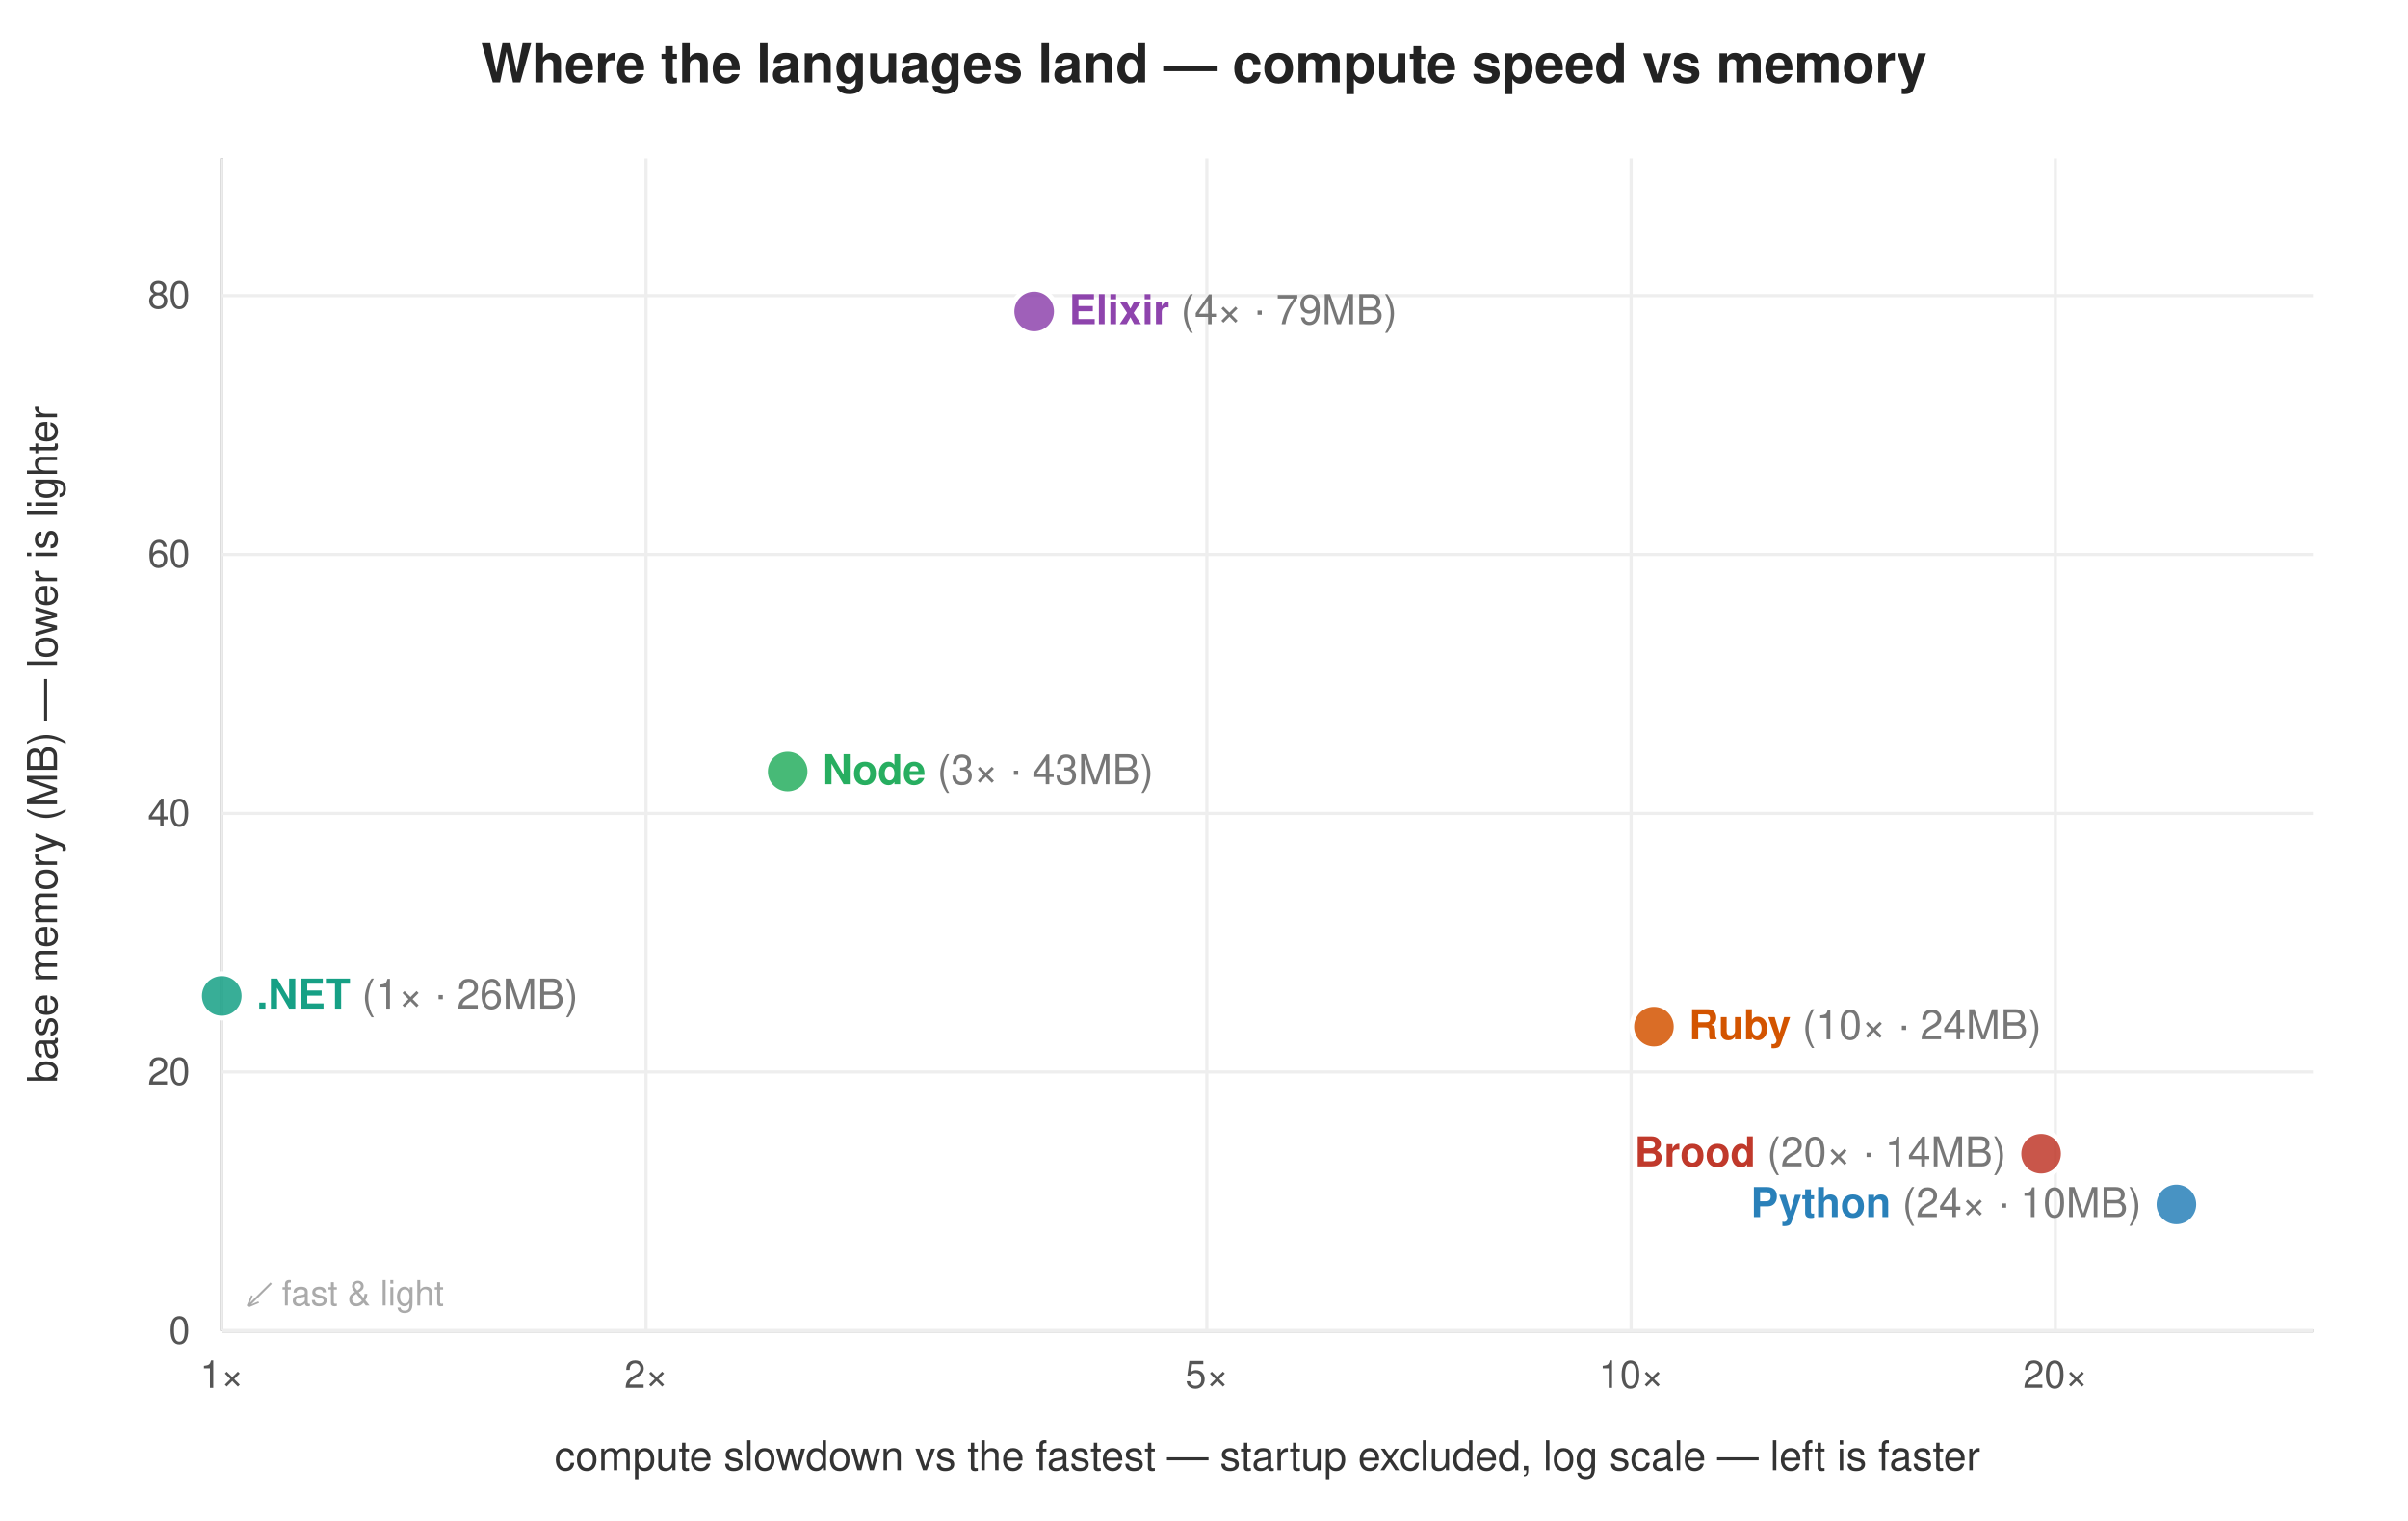
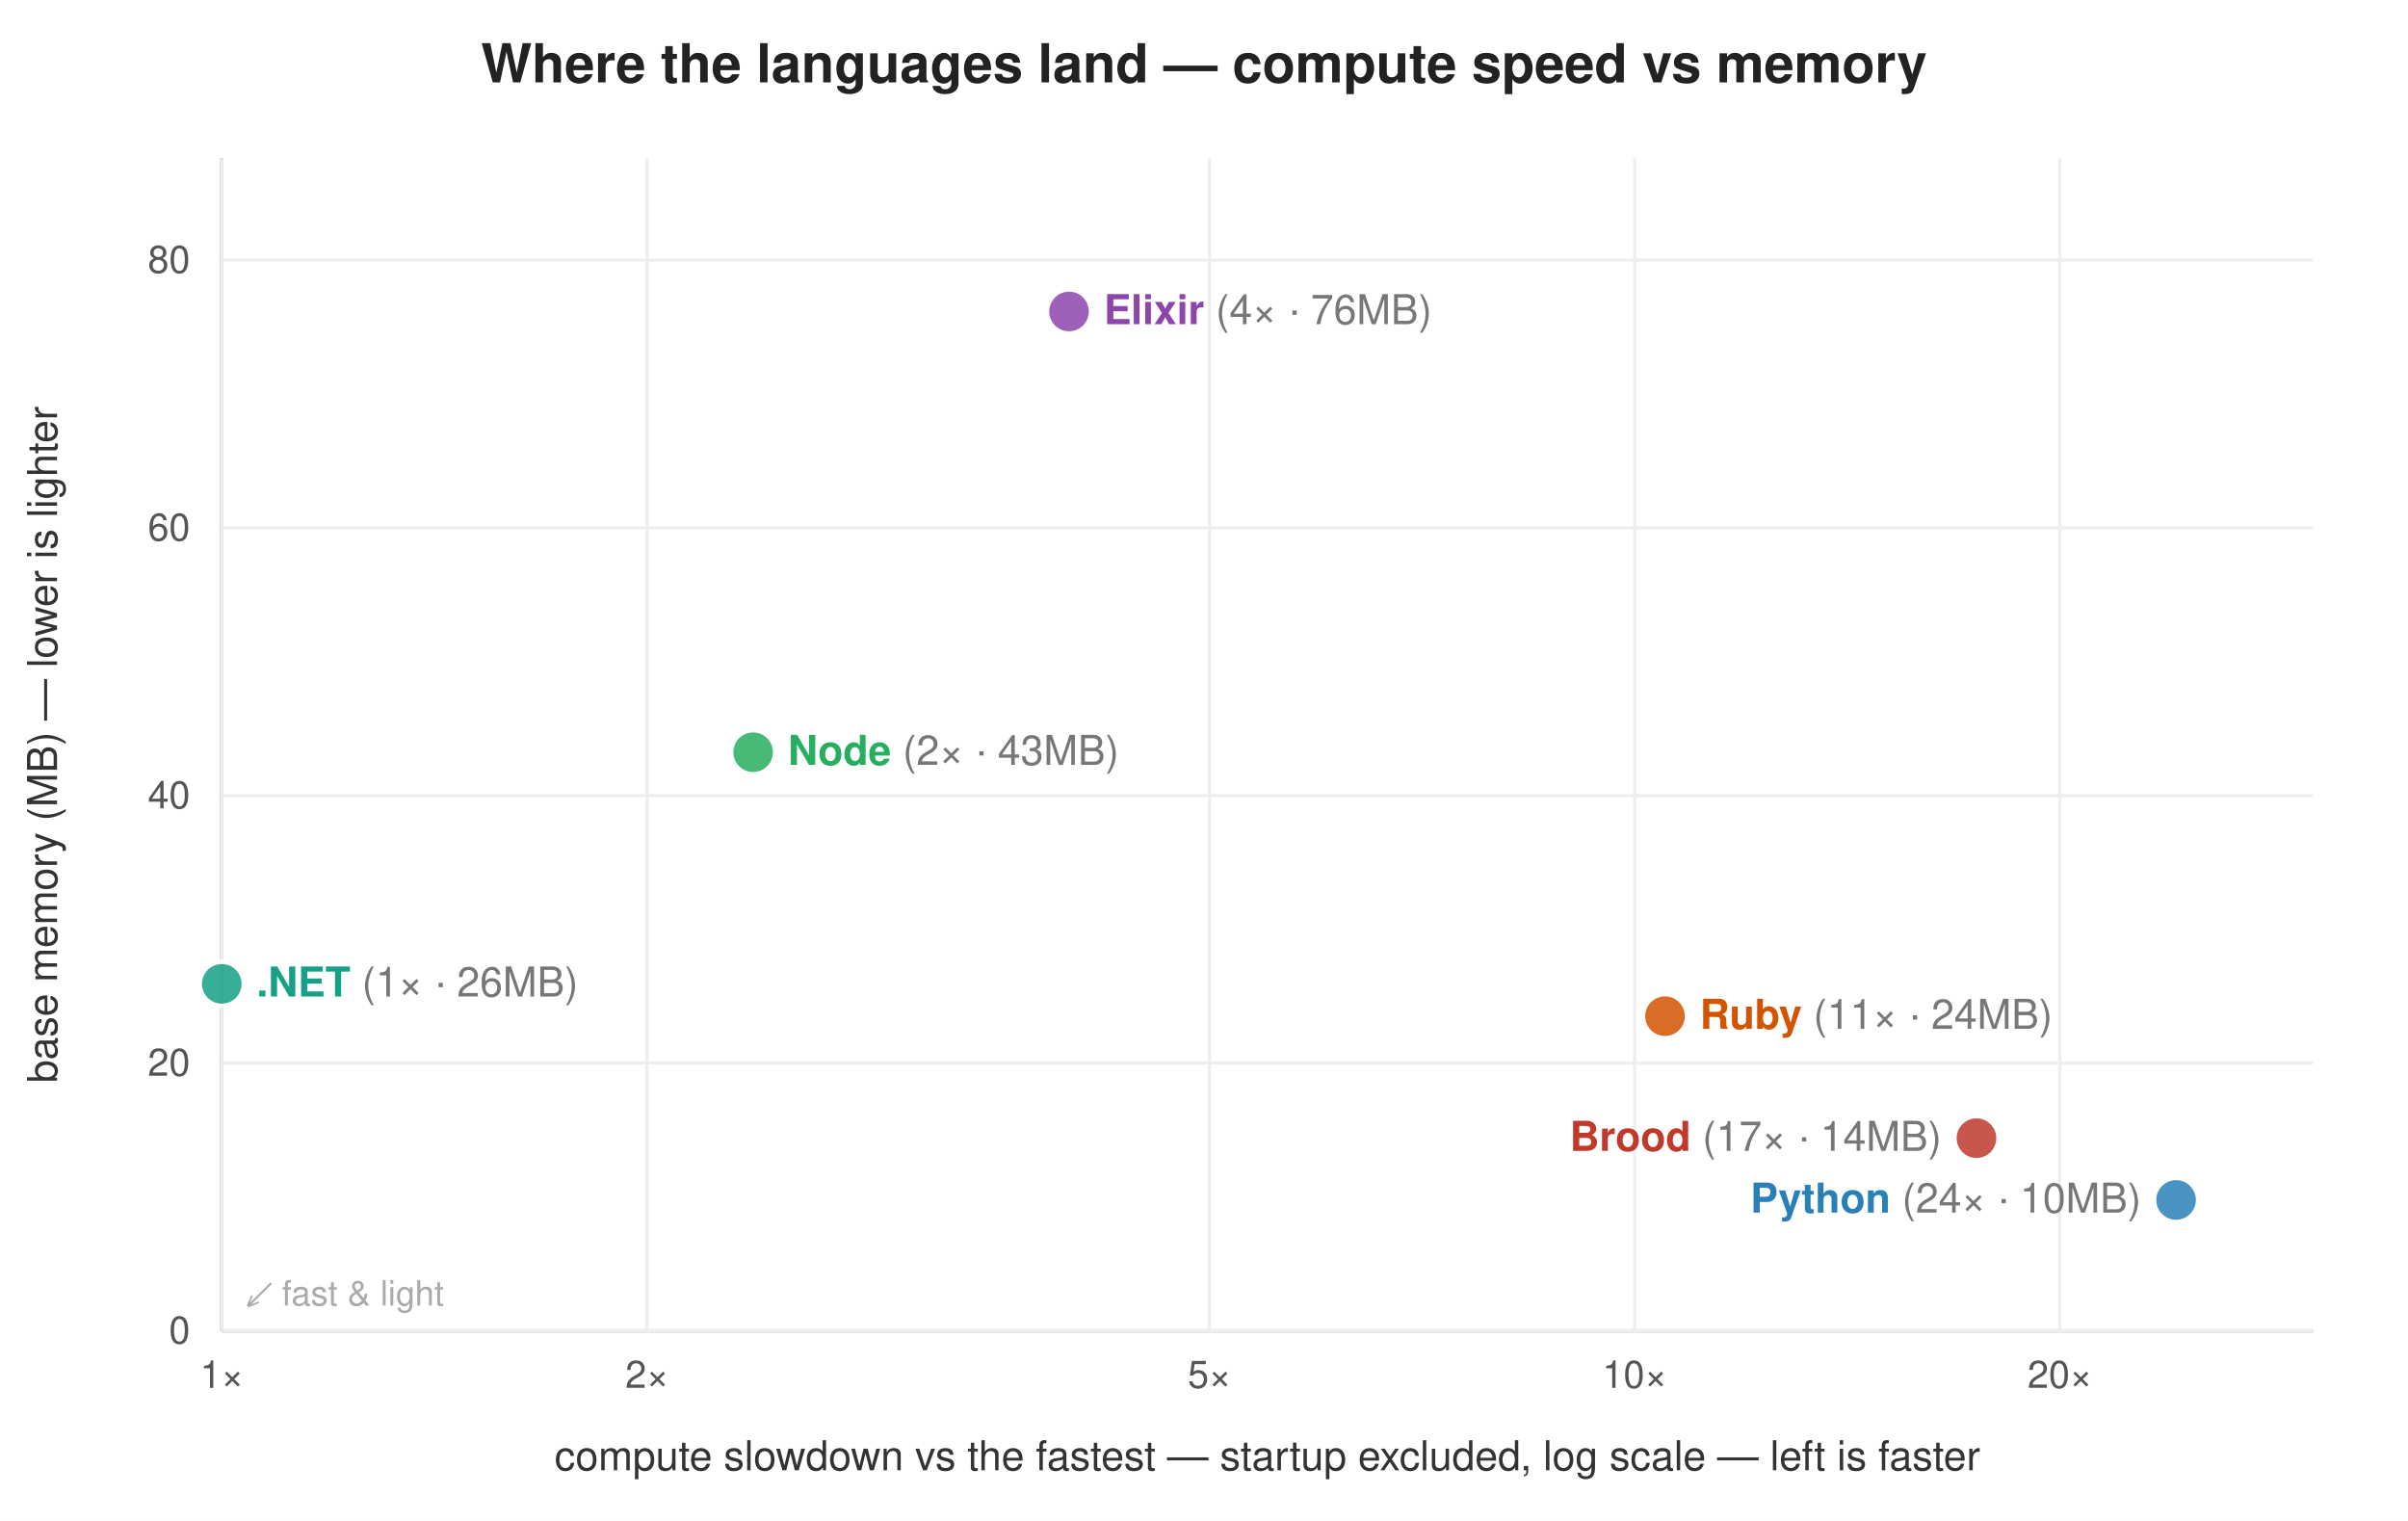
<svg xmlns="http://www.w3.org/2000/svg" width="760" height="480" viewBox="0 0 760 480" font-family="system-ui,Segoe UI,Helvetica,Arial,sans-serif">
  <rect width="760" height="480" fill="#ffffff" />
  <text x="380.0" y="26" text-anchor="middle" font-size="17" font-weight="700" fill="#222">Where the languages land — compute speed vs memory</text>
  <line x1="70" y1="420" x2="730" y2="420" stroke="#888" stroke-width="1" />
  <line x1="70" y1="50" x2="70" y2="420" stroke="#888" stroke-width="1" />
  <line x1="70.0" y1="50" x2="70.0" y2="420" stroke="#eee" stroke-width="1" />
  <text x="70.0" y="438" text-anchor="middle" font-size="12" fill="#555">1×</text>
-   <line x1="203.9" y1="50" x2="203.9" y2="420" stroke="#eee" stroke-width="1" />
-   <text x="203.9" y="438" text-anchor="middle" font-size="12" fill="#555">2×</text>
-   <line x1="380.9" y1="50" x2="380.9" y2="420" stroke="#eee" stroke-width="1" />
-   <text x="380.9" y="438" text-anchor="middle" font-size="12" fill="#555">5×</text>
-   <line x1="514.8" y1="50" x2="514.8" y2="420" stroke="#eee" stroke-width="1" />
-   <text x="514.8" y="438" text-anchor="middle" font-size="12" fill="#555">10×</text>
-   <line x1="648.7" y1="50" x2="648.7" y2="420" stroke="#eee" stroke-width="1" />
-   <text x="648.7" y="438" text-anchor="middle" font-size="12" fill="#555">20×</text>
+   <line x1="204.2" y1="50" x2="204.2" y2="420" stroke="#eee" stroke-width="1" />
+   <text x="204.2" y="438" text-anchor="middle" font-size="12" fill="#555">2×</text>
+   <line x1="381.7" y1="50" x2="381.7" y2="420" stroke="#eee" stroke-width="1" />
+   <text x="381.7" y="438" text-anchor="middle" font-size="12" fill="#555">5×</text>
+   <line x1="515.9" y1="50" x2="515.9" y2="420" stroke="#eee" stroke-width="1" />
+   <text x="515.9" y="438" text-anchor="middle" font-size="12" fill="#555">10×</text>
+   <line x1="650.1" y1="50" x2="650.1" y2="420" stroke="#eee" stroke-width="1" />
+   <text x="650.1" y="438" text-anchor="middle" font-size="12" fill="#555">20×</text>
  <line x1="70" y1="420.0" x2="730" y2="420.0" stroke="#eee" stroke-width="1" />
  <text x="60" y="424.0" text-anchor="end" font-size="12" fill="#555">0</text>
-   <line x1="70" y1="338.3" x2="730" y2="338.3" stroke="#eee" stroke-width="1" />
-   <text x="60" y="342.3" text-anchor="end" font-size="12" fill="#555">20</text>
-   <line x1="70" y1="256.7" x2="730" y2="256.7" stroke="#eee" stroke-width="1" />
-   <text x="60" y="260.7" text-anchor="end" font-size="12" fill="#555">40</text>
-   <line x1="70" y1="175.0" x2="730" y2="175.0" stroke="#eee" stroke-width="1" />
-   <text x="60" y="179.0" text-anchor="end" font-size="12" fill="#555">60</text>
-   <line x1="70" y1="93.3" x2="730" y2="93.3" stroke="#eee" stroke-width="1" />
-   <text x="60" y="97.3" text-anchor="end" font-size="12" fill="#555">80</text>
+   <line x1="70" y1="335.5" x2="730" y2="335.5" stroke="#eee" stroke-width="1" />
+   <text x="60" y="339.5" text-anchor="end" font-size="12" fill="#555">20</text>
+   <line x1="70" y1="251.1" x2="730" y2="251.1" stroke="#eee" stroke-width="1" />
+   <text x="60" y="255.1" text-anchor="end" font-size="12" fill="#555">40</text>
+   <line x1="70" y1="166.6" x2="730" y2="166.6" stroke="#eee" stroke-width="1" />
+   <text x="60" y="170.6" text-anchor="end" font-size="12" fill="#555">60</text>
+   <line x1="70" y1="82.1" x2="730" y2="82.1" stroke="#eee" stroke-width="1" />
+   <text x="60" y="86.1" text-anchor="end" font-size="12" fill="#555">80</text>
  <text x="400.0" y="464" text-anchor="middle" font-size="13" fill="#333">compute slowdown vs the fastest — startup excluded, log scale — left is faster</text>
  <text x="18" y="235.0" text-anchor="middle" font-size="13" fill="#333" transform="rotate(-90 18 235.0)">base memory (MB) — lower is lighter</text>
  <text x="78" y="412" font-size="11" fill="#aaa">↙ fast &amp; light</text>
-   <circle cx="686.9" cy="380.1" r="7" fill="#2980b9" fill-opacity="0.85" stroke="#fff" stroke-width="1.5" />
-   <text x="675.9" y="384.1" text-anchor="end" font-size="13" font-weight="600" fill="#2980b9">Python <tspan font-weight="400" fill="#777">(24× · 10MB)</tspan>
+   <circle cx="686.8" cy="378.7" r="7" fill="#2980b9" fill-opacity="0.85" stroke="#fff" stroke-width="1.5" />
+   <text x="675.8" y="382.7" text-anchor="end" font-size="13" font-weight="600" fill="#2980b9">Python <tspan font-weight="400" fill="#777">(24× · 10MB)</tspan>
  </text>
-   <circle cx="644.2" cy="364.1" r="7" fill="#c0392b" fill-opacity="0.85" stroke="#fff" stroke-width="1.5" />
-   <text x="633.2" y="368.1" text-anchor="end" font-size="13" font-weight="600" fill="#c0392b">Brood <tspan font-weight="400" fill="#777">(20× · 14MB)</tspan>
+   <circle cx="623.8" cy="359.2" r="7" fill="#c0392b" fill-opacity="0.85" stroke="#fff" stroke-width="1.5" />
+   <text x="612.8" y="363.2" text-anchor="end" font-size="13" font-weight="600" fill="#c0392b">Brood <tspan font-weight="400" fill="#777">(17× · 14MB)</tspan>
  </text>
-   <circle cx="522.0" cy="324.0" r="7" fill="#d35400" fill-opacity="0.85" stroke="#fff" stroke-width="1.5" />
-   <text x="533.0" y="328.0" text-anchor="start" font-size="13" font-weight="600" fill="#d35400">Ruby <tspan font-weight="400" fill="#777">(10× · 24MB)</tspan>
+   <circle cx="525.5" cy="320.7" r="7" fill="#d35400" fill-opacity="0.85" stroke="#fff" stroke-width="1.5" />
+   <text x="536.5" y="324.7" text-anchor="start" font-size="13" font-weight="600" fill="#d35400">Ruby <tspan font-weight="400" fill="#777">(11× · 24MB)</tspan>
  </text>
-   <circle cx="70.0" cy="314.3" r="7" fill="#16a085" fill-opacity="0.85" stroke="#fff" stroke-width="1.5" />
-   <text x="81.0" y="318.3" text-anchor="start" font-size="13" font-weight="600" fill="#16a085">.NET <tspan font-weight="400" fill="#777">(1× · 26MB)</tspan>
+   <circle cx="70.0" cy="310.5" r="7" fill="#16a085" fill-opacity="0.85" stroke="#fff" stroke-width="1.5" />
+   <text x="81.0" y="314.5" text-anchor="start" font-size="13" font-weight="600" fill="#16a085">.NET <tspan font-weight="400" fill="#777">(1× · 26MB)</tspan>
  </text>
-   <circle cx="248.6" cy="243.5" r="7" fill="#27ae60" fill-opacity="0.85" stroke="#fff" stroke-width="1.5" />
-   <text x="259.6" y="247.5" text-anchor="start" font-size="13" font-weight="600" fill="#27ae60">Node <tspan font-weight="400" fill="#777">(3× · 43MB)</tspan>
+   <circle cx="237.7" cy="237.4" r="7" fill="#27ae60" fill-opacity="0.85" stroke="#fff" stroke-width="1.5" />
+   <text x="248.7" y="241.4" text-anchor="start" font-size="13" font-weight="600" fill="#27ae60">Node <tspan font-weight="400" fill="#777">(2× · 43MB)</tspan>
  </text>
-   <circle cx="326.4" cy="98.3" r="7" fill="#8e44ad" fill-opacity="0.85" stroke="#fff" stroke-width="1.5" />
-   <text x="337.4" y="102.3" text-anchor="start" font-size="13" font-weight="600" fill="#8e44ad">Elixir <tspan font-weight="400" fill="#777">(4× · 79MB)</tspan>
+   <circle cx="337.4" cy="98.3" r="7" fill="#8e44ad" fill-opacity="0.85" stroke="#fff" stroke-width="1.5" />
+   <text x="348.4" y="102.3" text-anchor="start" font-size="13" font-weight="600" fill="#8e44ad">Elixir <tspan font-weight="400" fill="#777">(4× · 76MB)</tspan>
  </text>
</svg>
